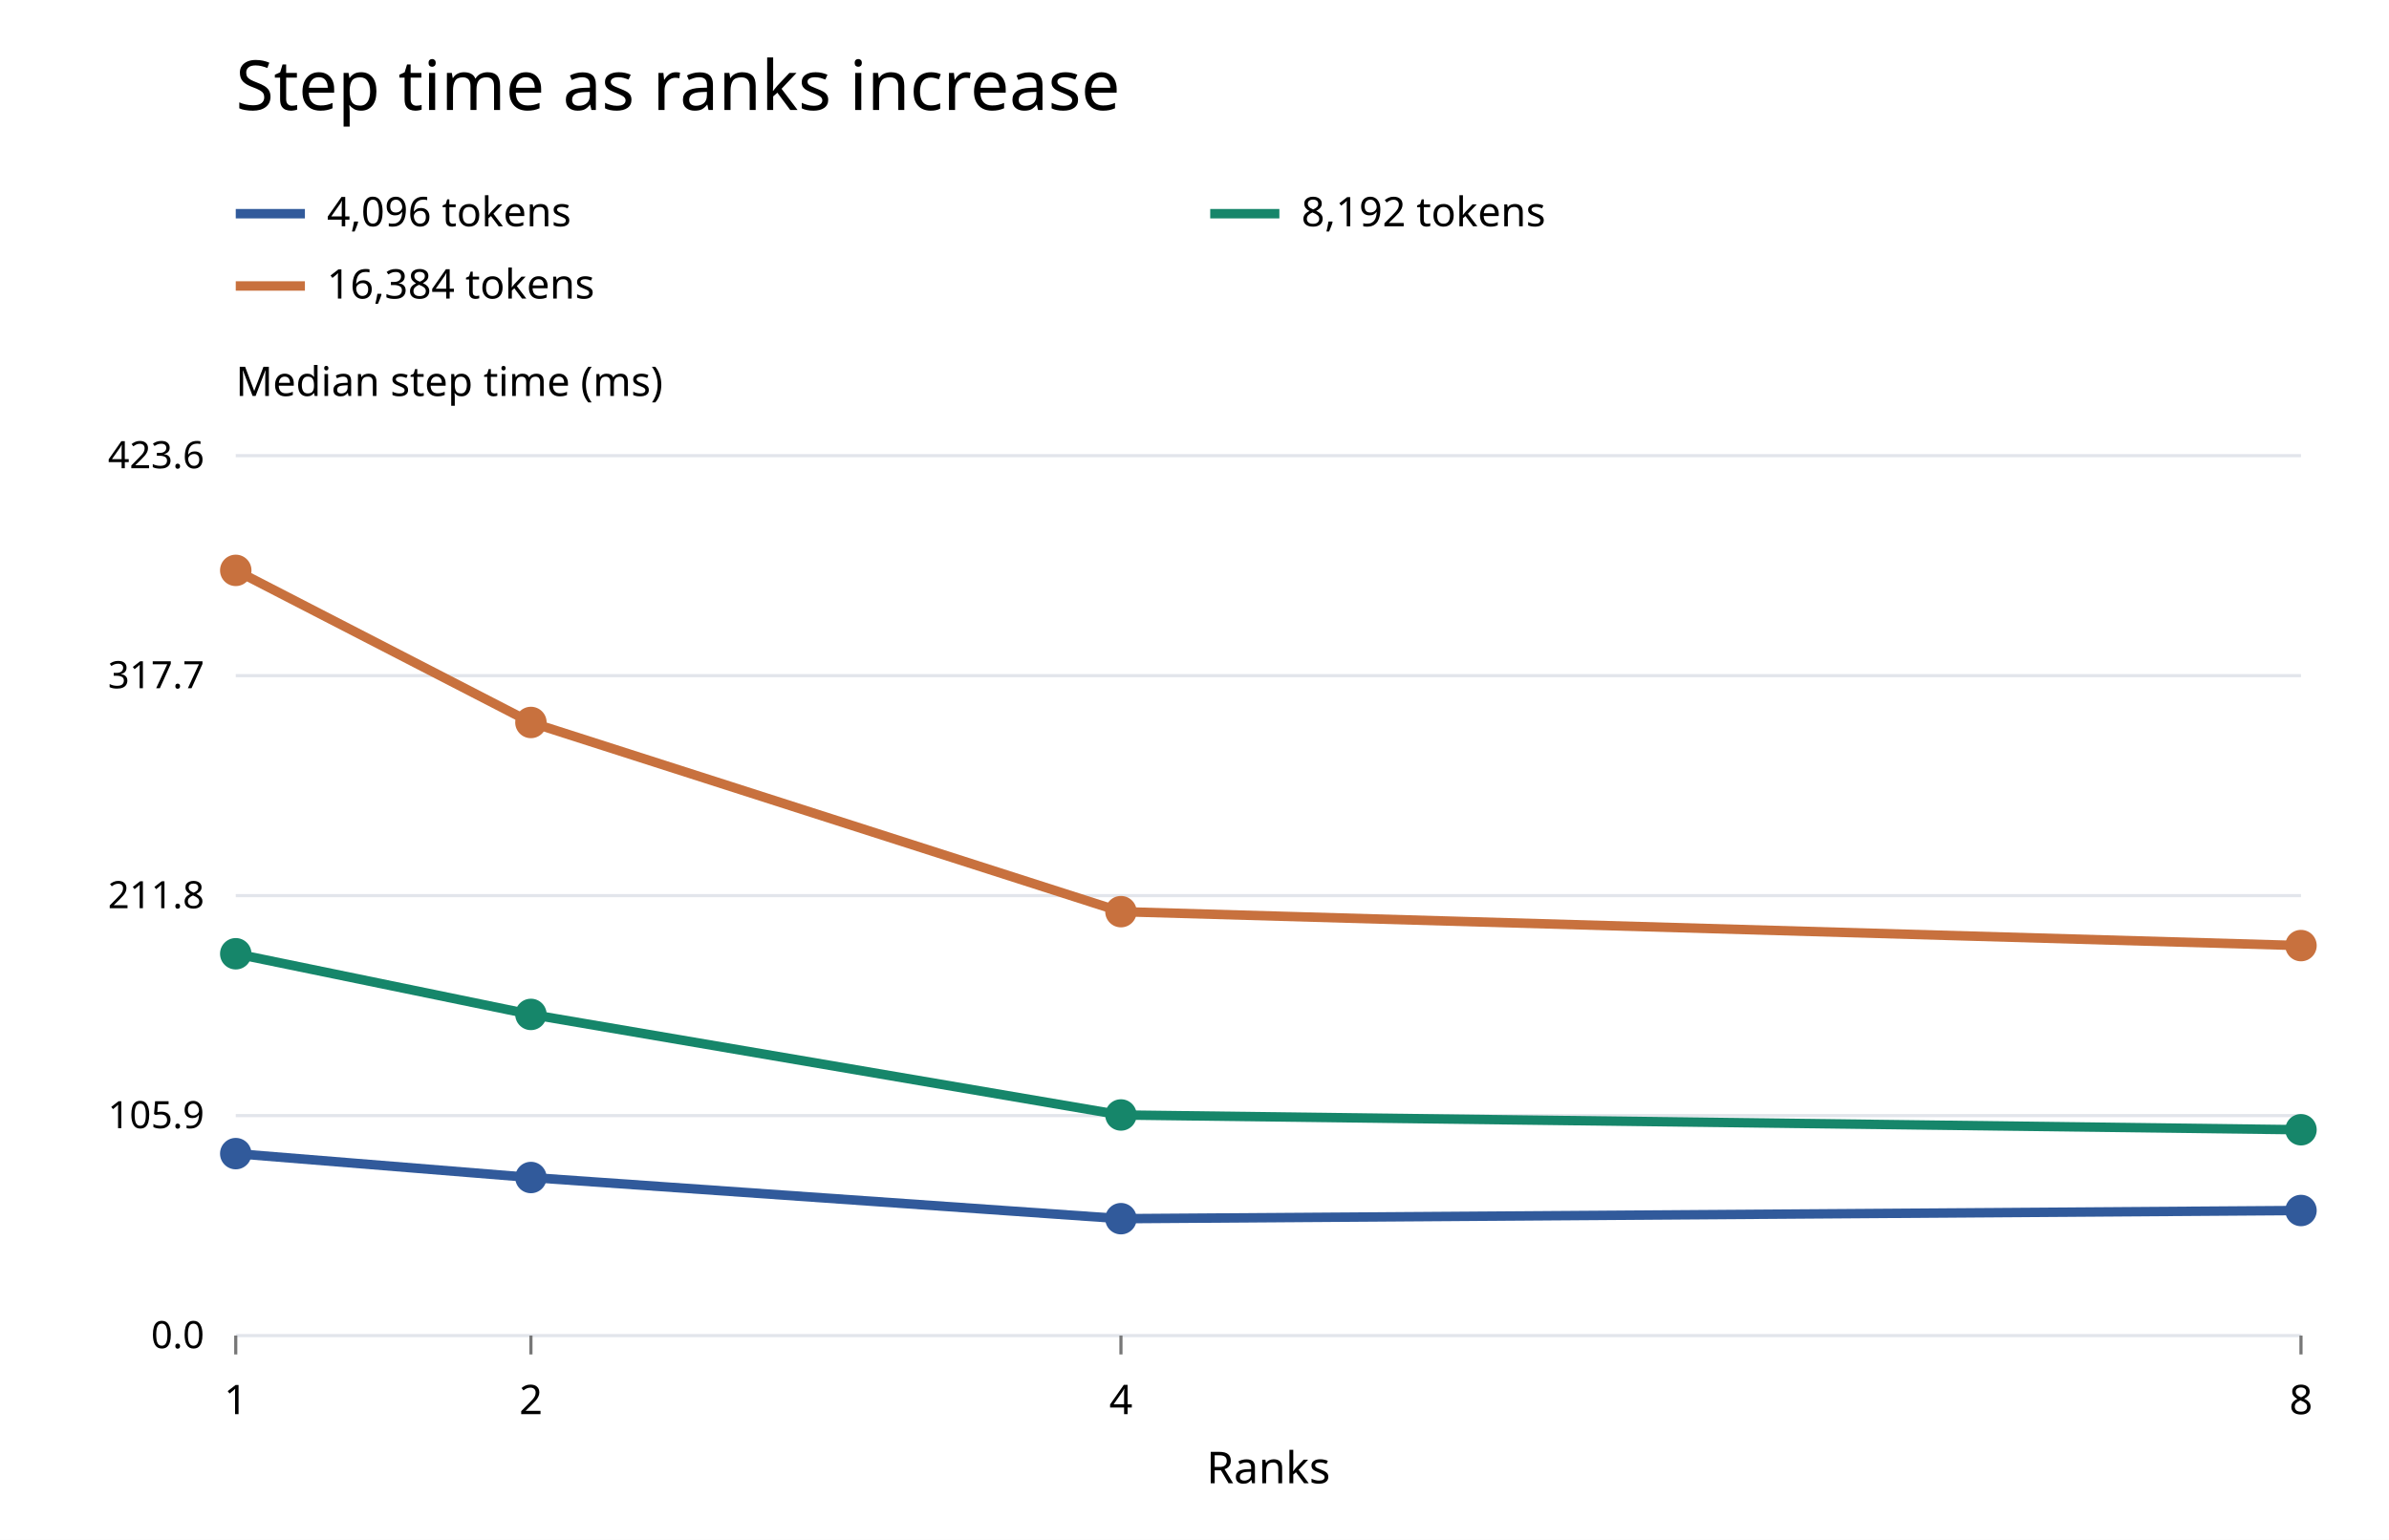
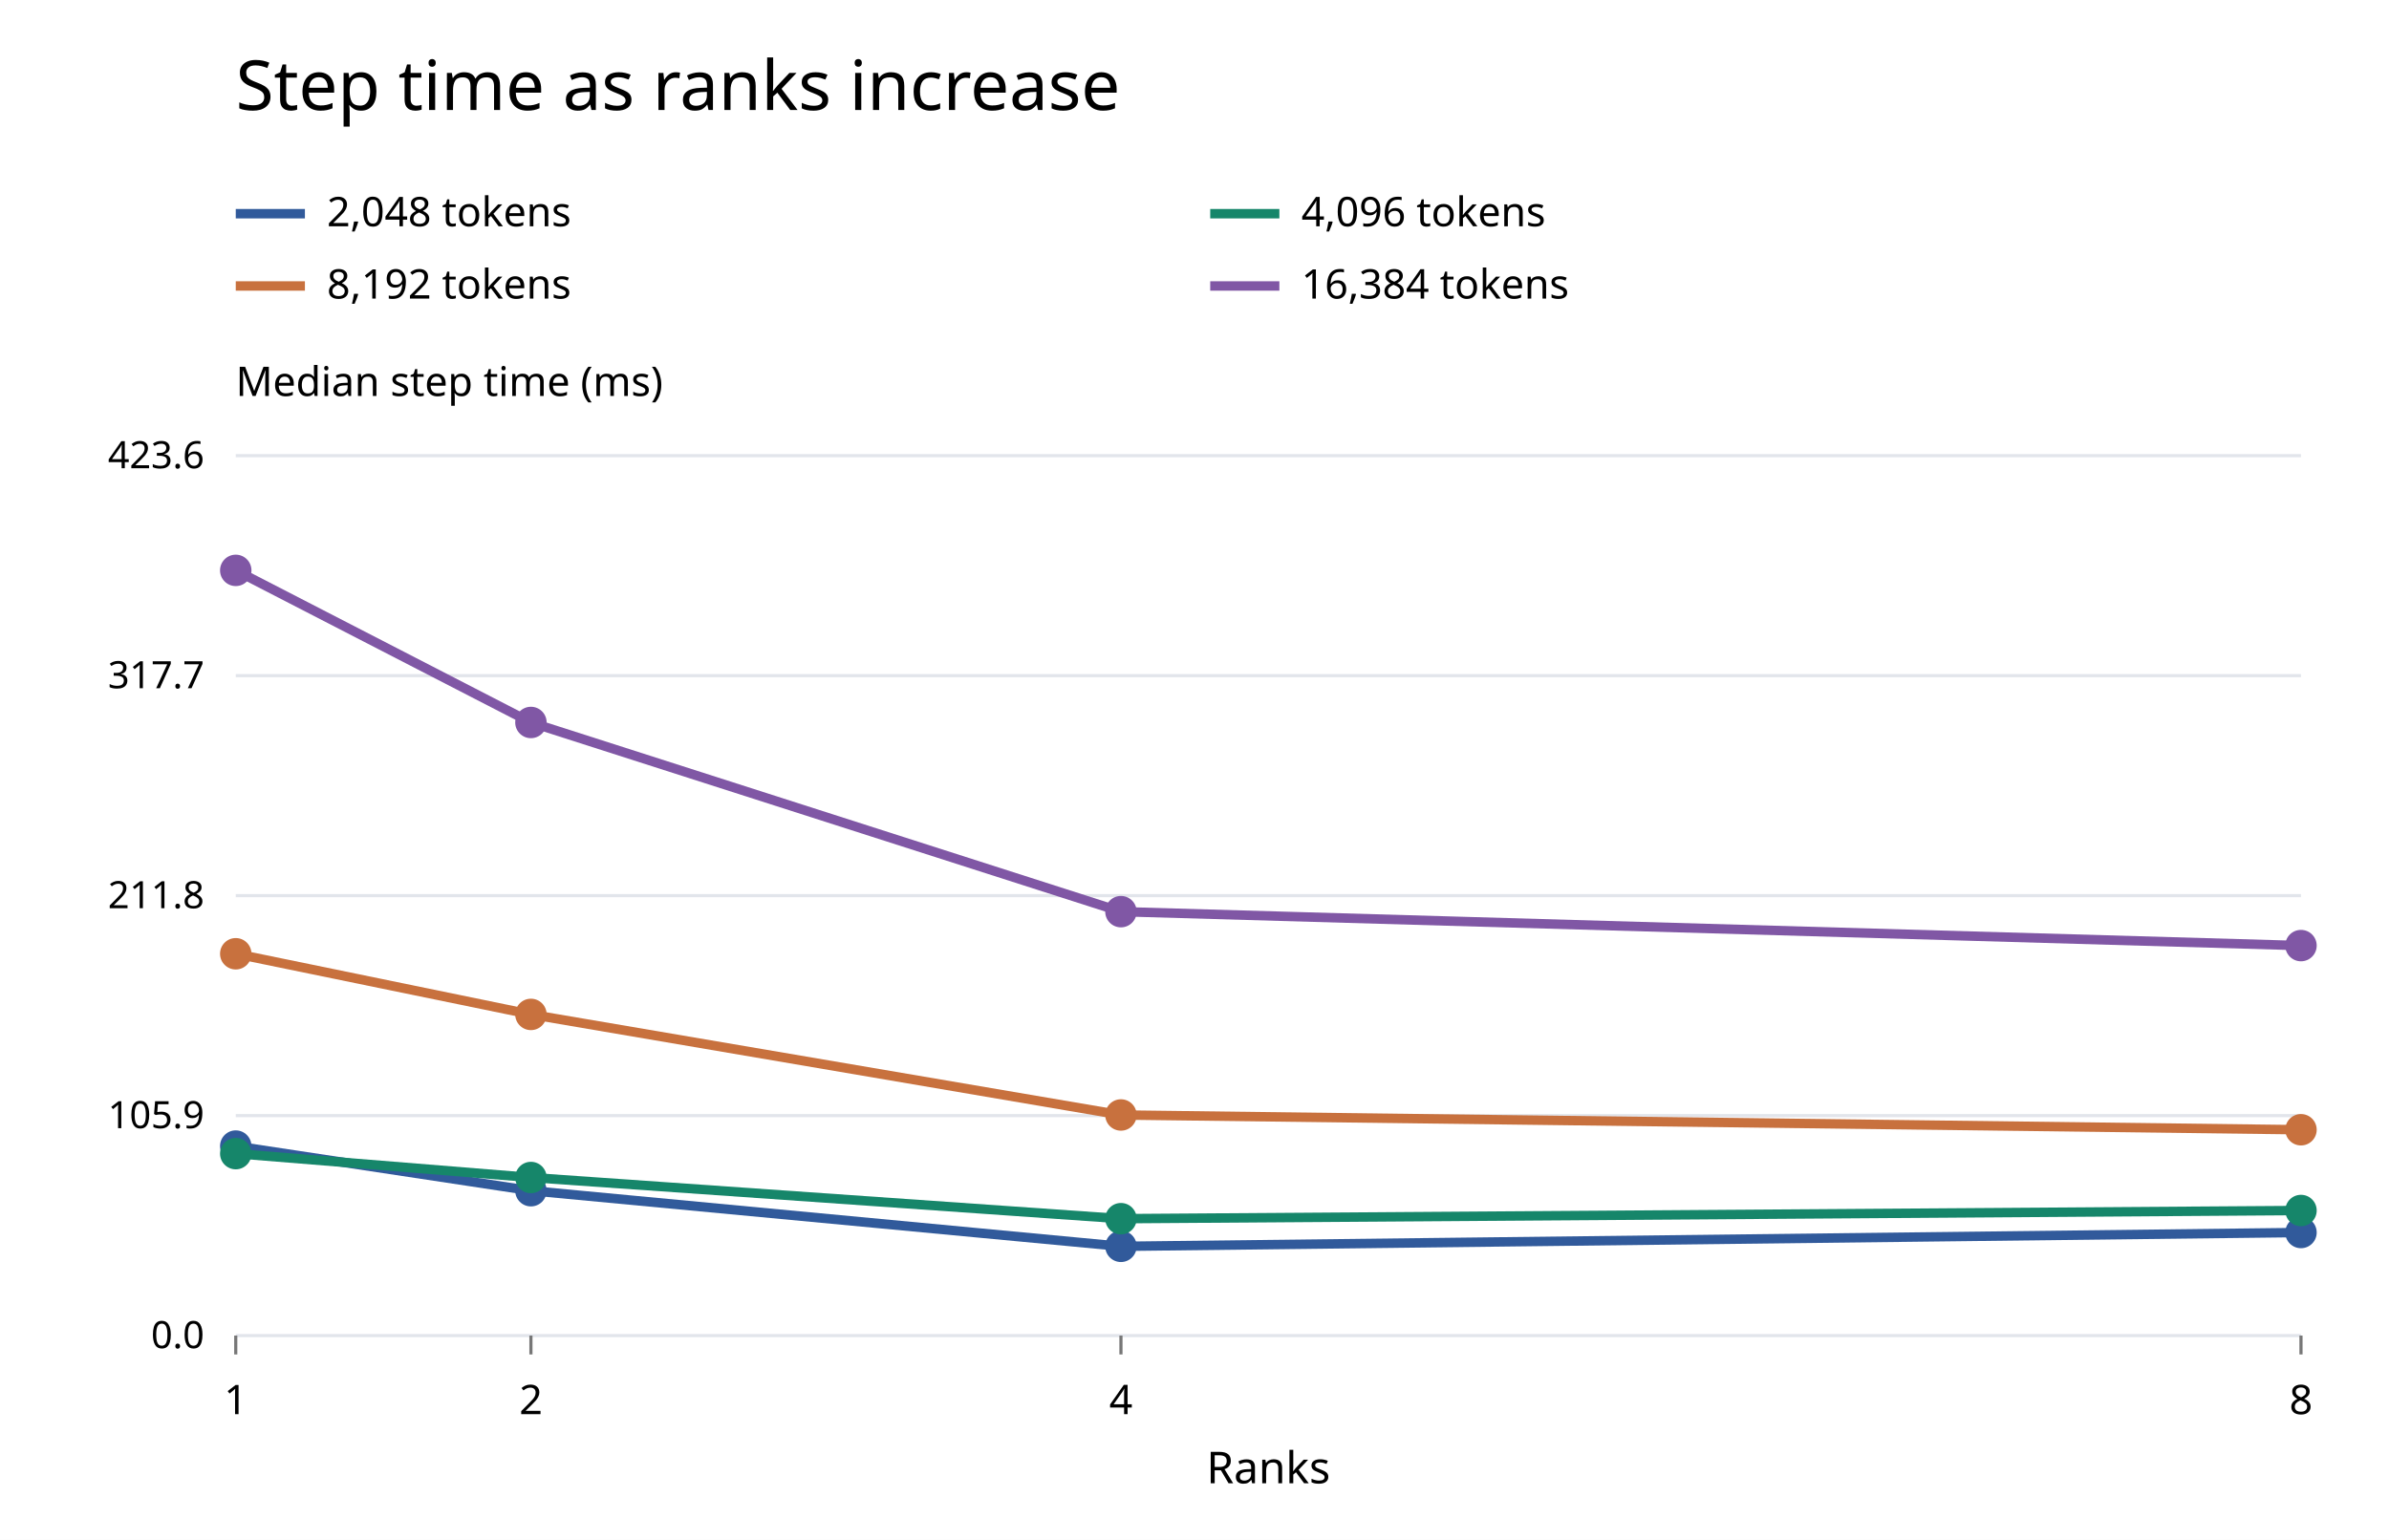
<svg xmlns="http://www.w3.org/2000/svg" viewBox="0 0 760 490">
  <rect width="100%" height="100%" fill="white" />
  <text x="75" y="35" font-family="sans-serif" font-size="22">Step time as ranks increase</text>
  <text x="75" y="126" font-family="sans-serif" font-size="13">Median step time (ms)</text>
  <line x1="75" x2="732" y1="425.0" y2="425.0" stroke="#e2e5eb" />
  <text x="65" y="429.0" text-anchor="end" font-family="sans-serif" font-size="12">0.0</text>
  <line x1="75" x2="732" y1="355.0" y2="355.0" stroke="#e2e5eb" />
  <text x="65" y="359.0" text-anchor="end" font-family="sans-serif" font-size="12">105.9</text>
  <line x1="75" x2="732" y1="285.0" y2="285.0" stroke="#e2e5eb" />
  <text x="65" y="289.0" text-anchor="end" font-family="sans-serif" font-size="12">211.8</text>
  <line x1="75" x2="732" y1="215.0" y2="215.0" stroke="#e2e5eb" />
  <text x="65" y="219.0" text-anchor="end" font-family="sans-serif" font-size="12">317.7</text>
  <line x1="75" x2="732" y1="145.0" y2="145.0" stroke="#e2e5eb" />
  <text x="65" y="149.0" text-anchor="end" font-family="sans-serif" font-size="12">423.6</text>
  <line x1="75.0" x2="75.0" y1="425" y2="431" stroke="#777" />
  <text x="75.0" y="450" text-anchor="middle" font-family="sans-serif" font-size="13">1</text>
  <line x1="168.9" x2="168.9" y1="425" y2="431" stroke="#777" />
  <text x="168.9" y="450" text-anchor="middle" font-family="sans-serif" font-size="13">2</text>
  <line x1="356.6" x2="356.6" y1="425" y2="431" stroke="#777" />
  <text x="356.6" y="450" text-anchor="middle" font-family="sans-serif" font-size="13">4</text>
  <line x1="732.0" x2="732.0" y1="425" y2="431" stroke="#777" />
  <text x="732.0" y="450" text-anchor="middle" font-family="sans-serif" font-size="13">8</text>
-   <polyline points="75.0,367.1 168.9,374.7 356.6,387.8 732.0,385.2" fill="none" stroke="#315a9b" stroke-width="3" />
-   <circle cx="75.0" cy="367.1" r="5" fill="#315a9b" />
-   <circle cx="168.9" cy="374.7" r="5" fill="#315a9b" />
-   <circle cx="356.6" cy="387.8" r="5" fill="#315a9b" />
-   <circle cx="732.0" cy="385.2" r="5" fill="#315a9b" />
+   <polyline points="75.0,364.7 168.9,378.9 356.6,396.6 732.0,392.2" fill="none" stroke="#315a9b" stroke-width="3" />
+   <circle cx="75.0" cy="364.7" r="5" fill="#315a9b" />
+   <circle cx="168.9" cy="378.9" r="5" fill="#315a9b" />
+   <circle cx="356.6" cy="396.6" r="5" fill="#315a9b" />
+   <circle cx="732.0" cy="392.2" r="5" fill="#315a9b" />
  <line x1="75" x2="97" y1="68" y2="68" stroke="#315a9b" stroke-width="3" />
-   <text x="104" y="72" font-family="sans-serif" font-size="13">4,096 tokens</text>
-   <polyline points="75.0,303.5 168.9,322.8 356.6,354.8 732.0,359.5" fill="none" stroke="#16866a" stroke-width="3" />
-   <circle cx="75.0" cy="303.5" r="5" fill="#16866a" />
-   <circle cx="168.9" cy="322.8" r="5" fill="#16866a" />
-   <circle cx="356.6" cy="354.8" r="5" fill="#16866a" />
-   <circle cx="732.0" cy="359.5" r="5" fill="#16866a" />
+   <text x="104" y="72" font-family="sans-serif" font-size="13">2,048 tokens</text>
+   <polyline points="75.0,367.1 168.9,374.7 356.6,387.8 732.0,385.2" fill="none" stroke="#16866a" stroke-width="3" />
+   <circle cx="75.0" cy="367.1" r="5" fill="#16866a" />
+   <circle cx="168.9" cy="374.7" r="5" fill="#16866a" />
+   <circle cx="356.6" cy="387.8" r="5" fill="#16866a" />
+   <circle cx="732.0" cy="385.2" r="5" fill="#16866a" />
  <line x1="385" x2="407" y1="68" y2="68" stroke="#16866a" stroke-width="3" />
-   <text x="414" y="72" font-family="sans-serif" font-size="13">8,192 tokens</text>
-   <polyline points="75.0,181.5 168.9,229.9 356.6,290.1 732.0,300.9" fill="none" stroke="#c8713e" stroke-width="3" />
-   <circle cx="75.0" cy="181.5" r="5" fill="#c8713e" />
-   <circle cx="168.9" cy="229.9" r="5" fill="#c8713e" />
-   <circle cx="356.6" cy="290.1" r="5" fill="#c8713e" />
-   <circle cx="732.0" cy="300.9" r="5" fill="#c8713e" />
+   <text x="414" y="72" font-family="sans-serif" font-size="13">4,096 tokens</text>
+   <polyline points="75.0,303.5 168.9,322.8 356.6,354.8 732.0,359.5" fill="none" stroke="#c8713e" stroke-width="3" />
+   <circle cx="75.0" cy="303.5" r="5" fill="#c8713e" />
+   <circle cx="168.9" cy="322.8" r="5" fill="#c8713e" />
+   <circle cx="356.6" cy="354.8" r="5" fill="#c8713e" />
+   <circle cx="732.0" cy="359.5" r="5" fill="#c8713e" />
  <line x1="75" x2="97" y1="91" y2="91" stroke="#c8713e" stroke-width="3" />
-   <text x="104" y="95" font-family="sans-serif" font-size="13">16,384 tokens</text>
+   <text x="104" y="95" font-family="sans-serif" font-size="13">8,192 tokens</text>
+   <polyline points="75.0,181.5 168.9,229.9 356.6,290.1 732.0,300.9" fill="none" stroke="#8057a5" stroke-width="3" />
+   <circle cx="75.0" cy="181.5" r="5" fill="#8057a5" />
+   <circle cx="168.9" cy="229.9" r="5" fill="#8057a5" />
+   <circle cx="356.6" cy="290.1" r="5" fill="#8057a5" />
+   <circle cx="732.0" cy="300.9" r="5" fill="#8057a5" />
+   <line x1="385" x2="407" y1="91" y2="91" stroke="#8057a5" stroke-width="3" />
+   <text x="414" y="95" font-family="sans-serif" font-size="13">16,384 tokens</text>
  <text x="403.5" y="472" text-anchor="middle" font-family="sans-serif" font-size="14">Ranks</text>
</svg>
